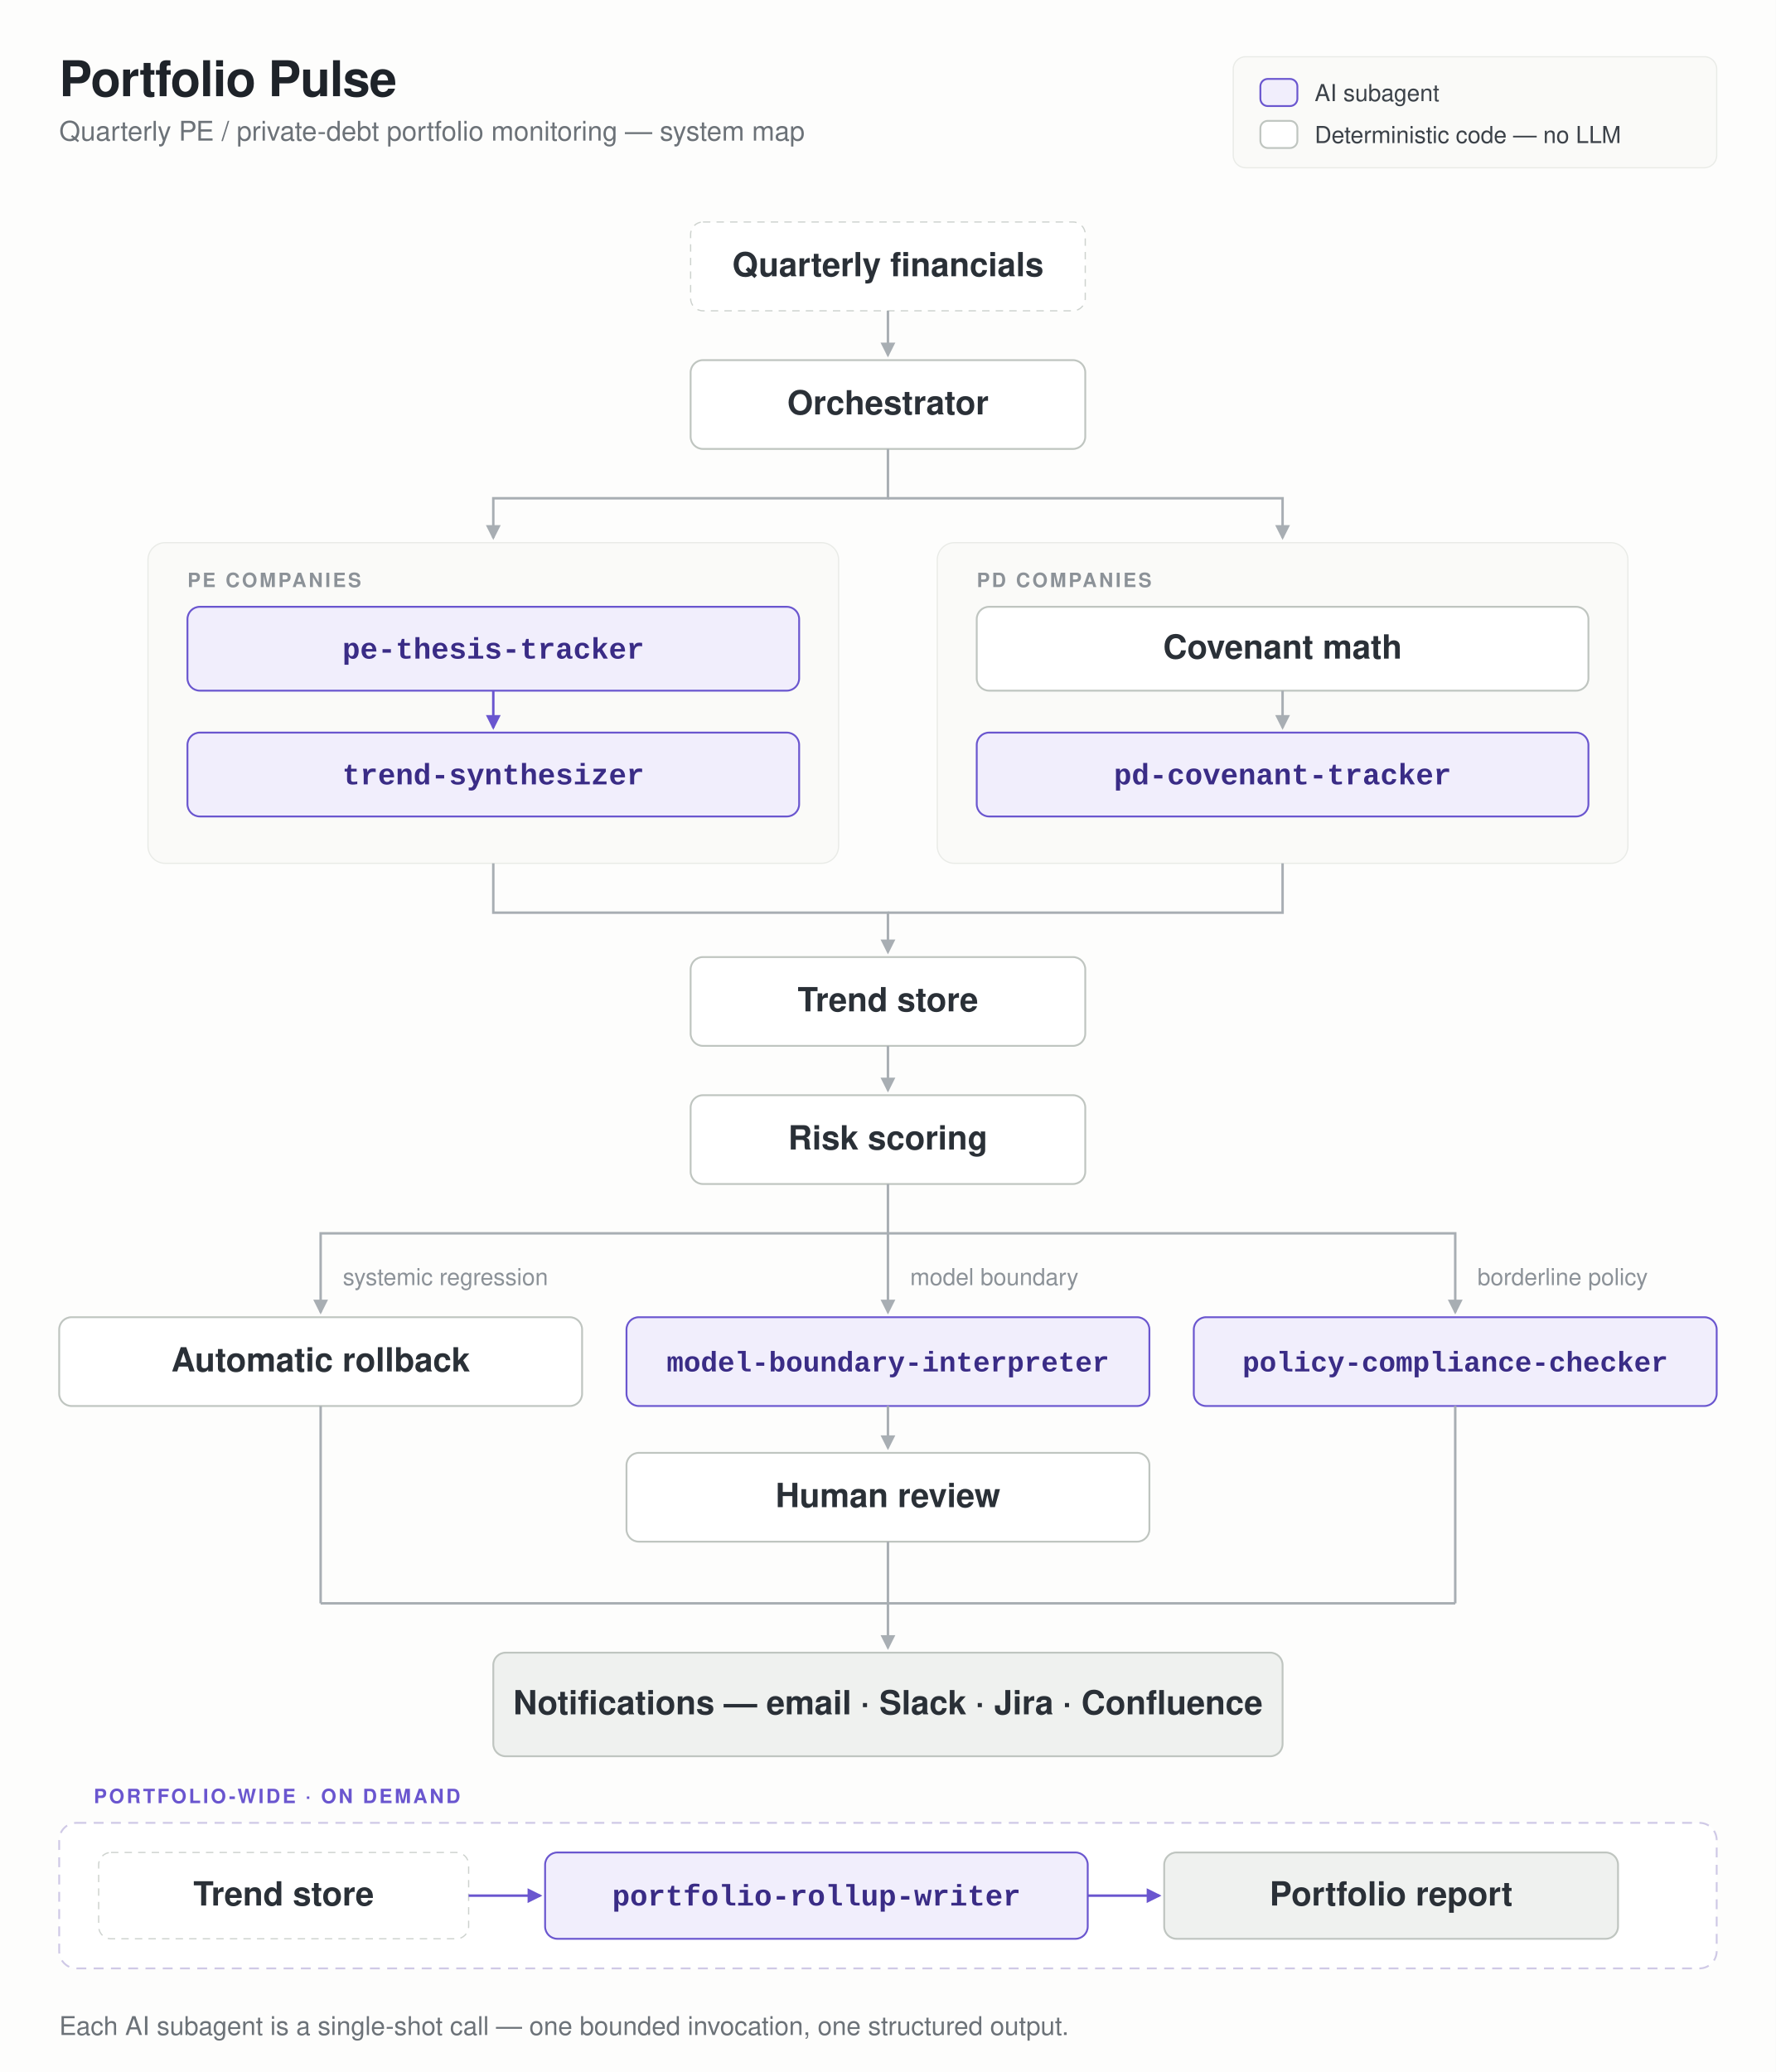
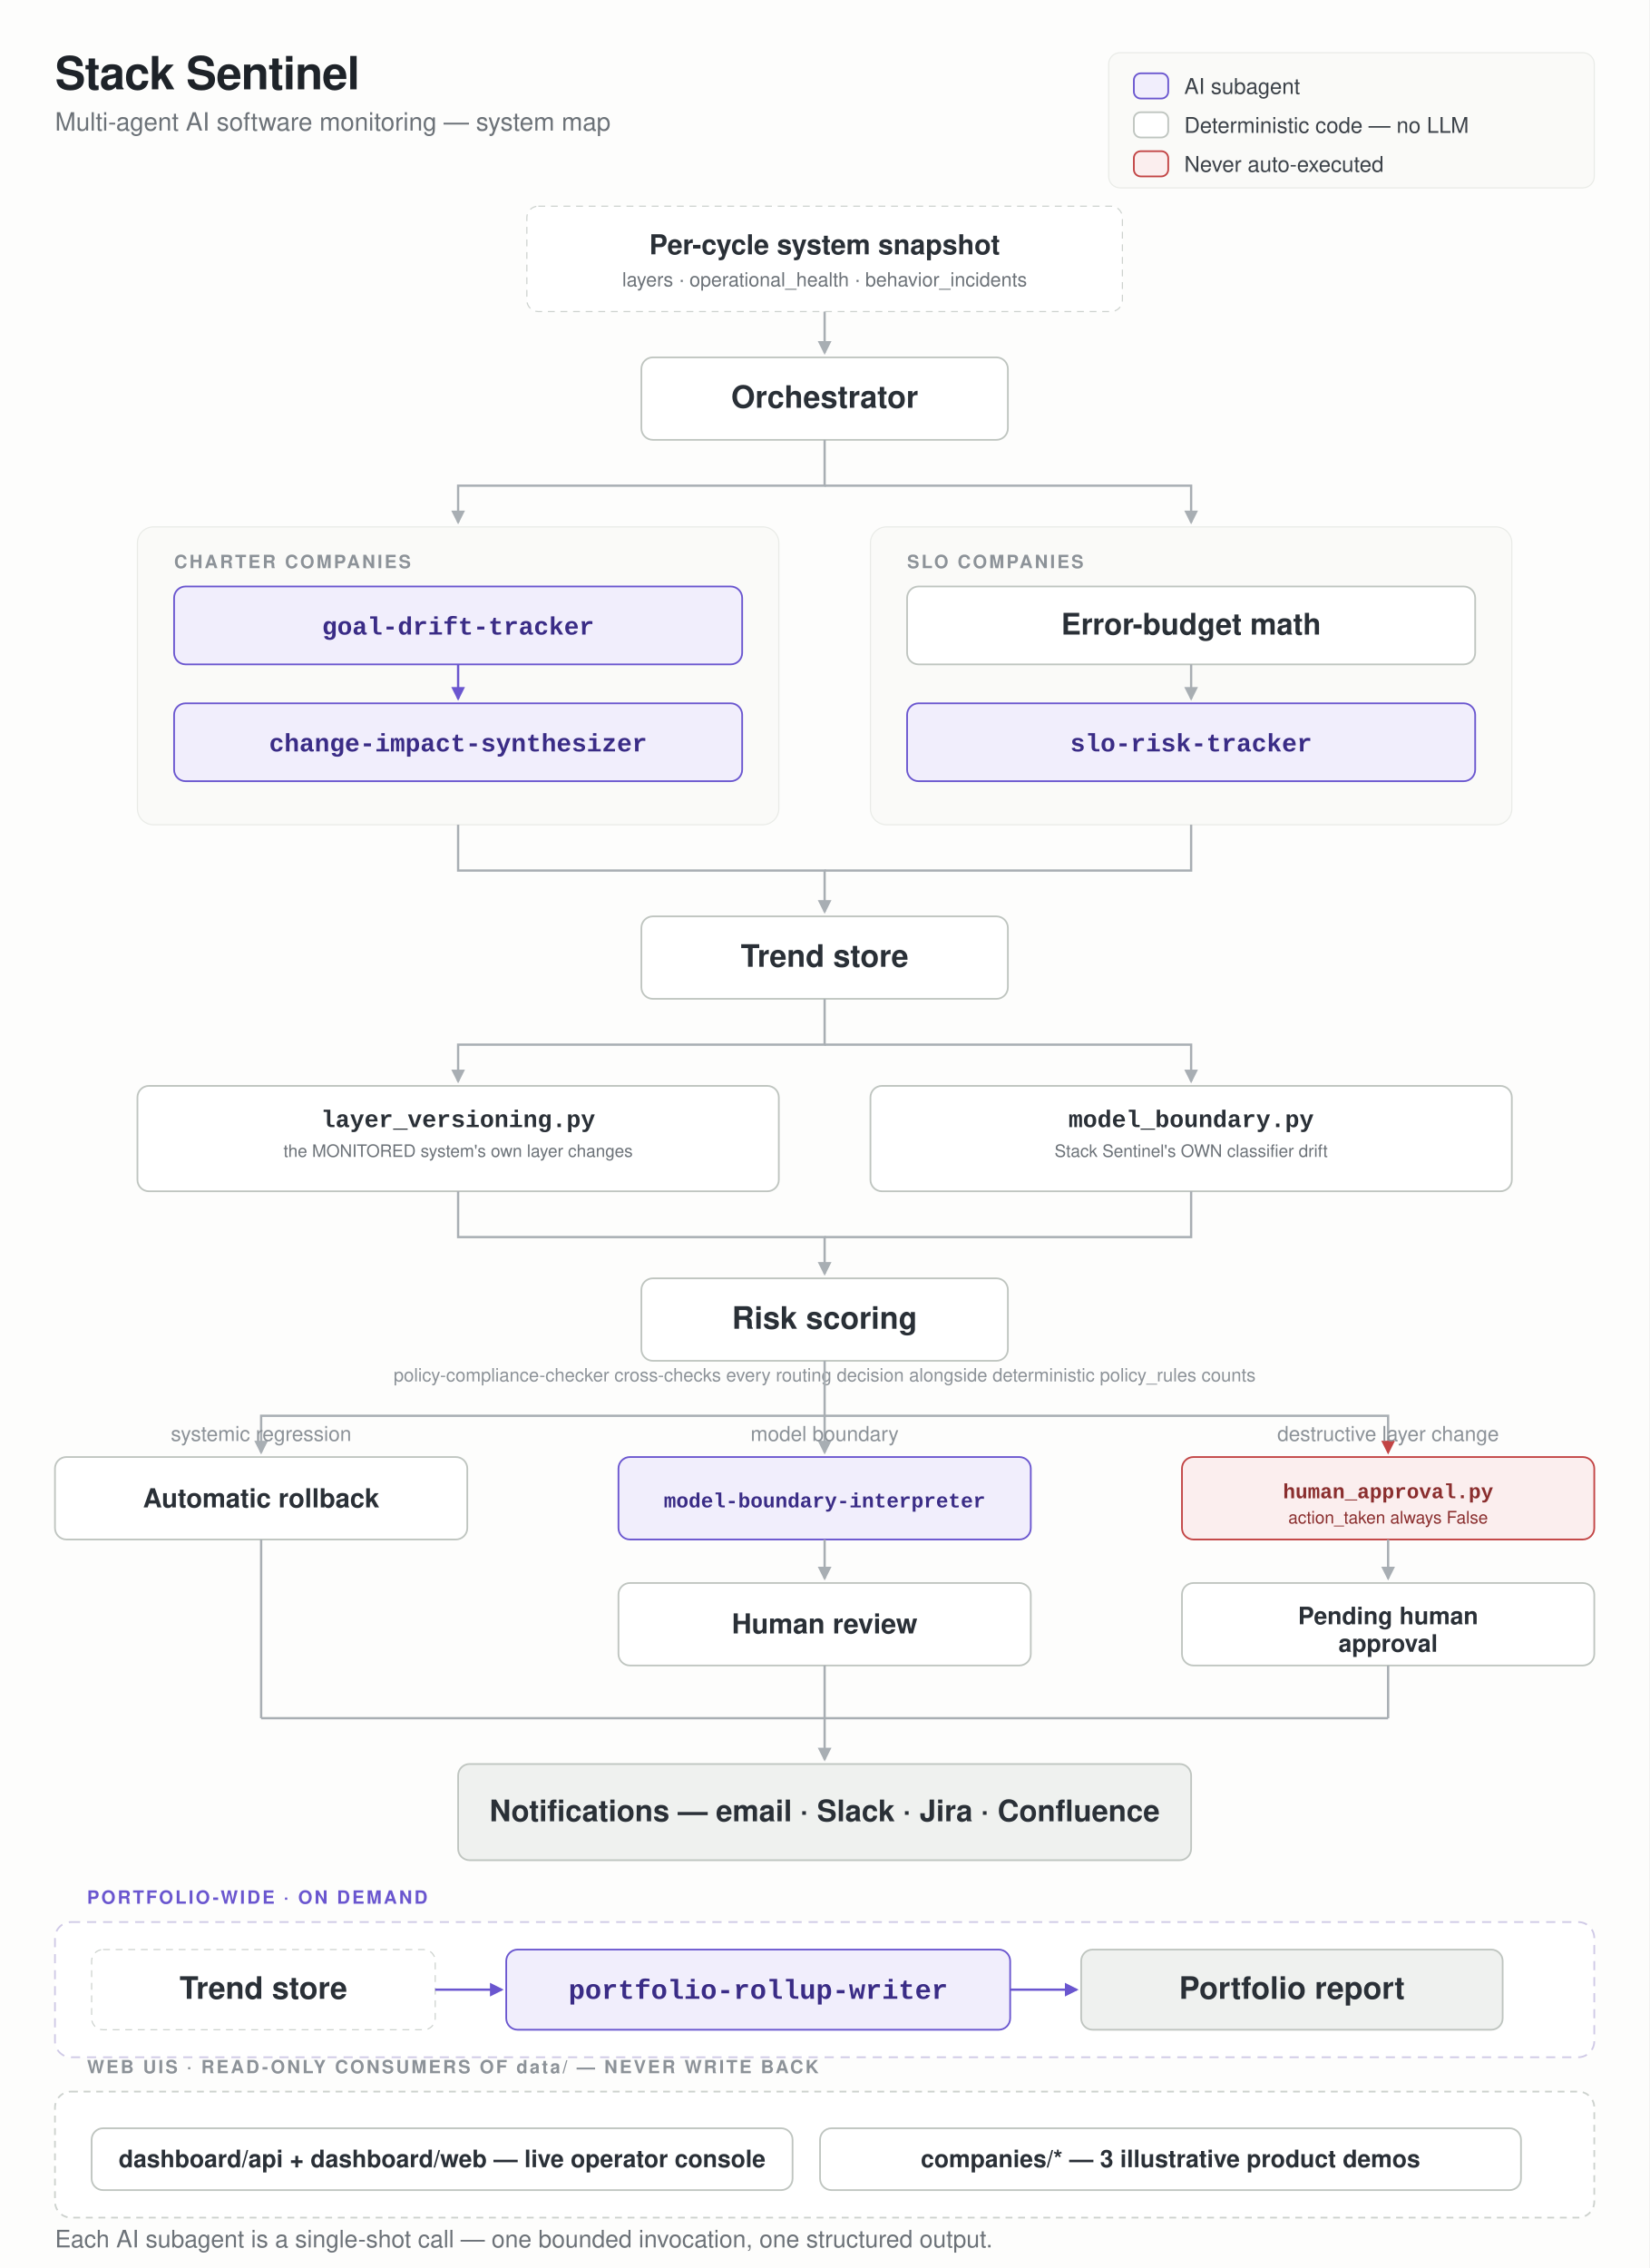
- <svg xmlns="http://www.w3.org/2000/svg" viewBox="0 0 1440 1680" width="1440" height="1680" role="img" aria-label="Portfolio Pulse system architecture map">
+ <svg xmlns="http://www.w3.org/2000/svg" viewBox="0 0 1440 1980" width="1440" height="1980" role="img" aria-label="Stack Sentinel system architecture map">
  <defs>
    <marker id="a" viewBox="0 0 10 10" refX="8.5" refY="5" markerWidth="6" markerHeight="6" orient="auto-start-reverse">
      <path d="M0,0 L10,5 L0,10 z" fill="#A8AEB3" />
    </marker>
    <marker id="av" viewBox="0 0 10 10" refX="8.5" refY="5" markerWidth="6" markerHeight="6" orient="auto-start-reverse">
      <path d="M0,0 L10,5 L0,10 z" fill="#6A56CF" />
    </marker>
+     <marker id="ar" viewBox="0 0 10 10" refX="8.5" refY="5" markerWidth="6" markerHeight="6" orient="auto-start-reverse">
+       <path d="M0,0 L10,5 L0,10 z" fill="#C24444" />
+     </marker>
  </defs>
-   <rect width="1440" height="1680" fill="#FDFDFC" />
-   <text x="48" y="78" font-family="-apple-system,BlinkMacSystemFont,'Segoe UI',Helvetica,Arial,sans-serif" font-size="40" font-weight="650" letter-spacing="-0.6" fill="#1E2329">Portfolio Pulse</text>
-   <text x="48" y="114" font-family="-apple-system,BlinkMacSystemFont,'Segoe UI',Helvetica,Arial,sans-serif" font-size="22" fill="#6C7278">Quarterly PE / private-debt portfolio monitoring — system map</text>
-   <rect x="1000" y="46" width="392" height="90" rx="10" fill="#FAFAF8" stroke="#E9EBE7" />
-   <rect x="1022" y="64" width="30" height="22" rx="6" fill="#F1EEFC" stroke="#6A56CF" stroke-width="1.5" />
-   <text x="1066" y="82" font-family="-apple-system,BlinkMacSystemFont,'Segoe UI',Helvetica,Arial,sans-serif" font-size="19" fill="#3C4249">AI subagent</text>
-   <rect x="1022" y="98" width="30" height="22" rx="6" fill="#FFFFFF" stroke="#BFC5C0" stroke-width="1.5" />
-   <text x="1066" y="116" font-family="-apple-system,BlinkMacSystemFont,'Segoe UI',Helvetica,Arial,sans-serif" font-size="19" fill="#3C4249">Deterministic code — no LLM</text>
-   <rect x="560" y="180" width="320" height="72" rx="10" fill="#FFFFFF" stroke="#CDD2CE" stroke-dasharray="6 5" />
-   <text x="720" y="224" text-anchor="middle" font-family="-apple-system,BlinkMacSystemFont,'Segoe UI',Helvetica,Arial,sans-serif" font-size="27" font-weight="550" fill="#2A3037">Quarterly financials</text>
-   <path d="M720,252 V288" fill="none" stroke="#A8AEB3" stroke-width="2" marker-end="url(#a)" />
-   <rect x="560" y="292" width="320" height="72" rx="10" fill="#FFFFFF" stroke="#BFC5C0" stroke-width="1.5" />
-   <text x="720" y="336" text-anchor="middle" font-family="-apple-system,BlinkMacSystemFont,'Segoe UI',Helvetica,Arial,sans-serif" font-size="27" font-weight="550" fill="#2A3037">Orchestrator</text>
-   <path d="M720,364 V404 H400 V436" fill="none" stroke="#A8AEB3" stroke-width="2" marker-end="url(#a)" />
-   <path d="M720,404 H1040 V436" fill="none" stroke="#A8AEB3" stroke-width="2" marker-end="url(#a)" />
-   <rect x="120" y="440" width="560" height="260" rx="14" fill="#FAFAF8" stroke="#E9EBE7" />
-   <text x="152" y="476" font-family="-apple-system,BlinkMacSystemFont,'Segoe UI',Helvetica,Arial,sans-serif" font-size="16" font-weight="700" letter-spacing="1.8" fill="#8C9298">PE COMPANIES</text>
-   <rect x="152" y="492" width="496" height="68" rx="10" fill="#F1EEFC" stroke="#6A56CF" stroke-width="1.5" />
-   <text x="400" y="534" text-anchor="middle" font-family="ui-monospace,SFMono-Regular,Menlo,Consolas,'Liberation Mono',monospace" font-size="24" font-weight="600" fill="#3A2C86">pe-thesis-tracker</text>
-   <path d="M400,560 V590" fill="none" stroke="#6A56CF" stroke-width="2" marker-end="url(#av)" />
-   <rect x="152" y="594" width="496" height="68" rx="10" fill="#F1EEFC" stroke="#6A56CF" stroke-width="1.5" />
-   <text x="400" y="636" text-anchor="middle" font-family="ui-monospace,SFMono-Regular,Menlo,Consolas,'Liberation Mono',monospace" font-size="24" font-weight="600" fill="#3A2C86">trend-synthesizer</text>
-   <rect x="760" y="440" width="560" height="260" rx="14" fill="#FAFAF8" stroke="#E9EBE7" />
-   <text x="792" y="476" font-family="-apple-system,BlinkMacSystemFont,'Segoe UI',Helvetica,Arial,sans-serif" font-size="16" font-weight="700" letter-spacing="1.8" fill="#8C9298">PD COMPANIES</text>
-   <rect x="792" y="492" width="496" height="68" rx="10" fill="#FFFFFF" stroke="#BFC5C0" stroke-width="1.5" />
-   <text x="1040" y="534" text-anchor="middle" font-family="-apple-system,BlinkMacSystemFont,'Segoe UI',Helvetica,Arial,sans-serif" font-size="27" font-weight="550" fill="#2A3037">Covenant math</text>
-   <path d="M1040,560 V590" fill="none" stroke="#A8AEB3" stroke-width="2" marker-end="url(#a)" />
-   <rect x="792" y="594" width="496" height="68" rx="10" fill="#F1EEFC" stroke="#6A56CF" stroke-width="1.5" />
-   <text x="1040" y="636" text-anchor="middle" font-family="ui-monospace,SFMono-Regular,Menlo,Consolas,'Liberation Mono',monospace" font-size="24" font-weight="600" fill="#3A2C86">pd-covenant-tracker</text>
-   <path d="M400,700 V740 H720 V772" fill="none" stroke="#A8AEB3" stroke-width="2" marker-end="url(#a)" />
-   <path d="M1040,700 V740 H720" fill="none" stroke="#A8AEB3" stroke-width="2" />
-   <rect x="560" y="776" width="320" height="72" rx="10" fill="#FFFFFF" stroke="#BFC5C0" stroke-width="1.5" />
-   <text x="720" y="820" text-anchor="middle" font-family="-apple-system,BlinkMacSystemFont,'Segoe UI',Helvetica,Arial,sans-serif" font-size="27" font-weight="550" fill="#2A3037">Trend store</text>
-   <path d="M720,848 V884" fill="none" stroke="#A8AEB3" stroke-width="2" marker-end="url(#a)" />
-   <rect x="560" y="888" width="320" height="72" rx="10" fill="#FFFFFF" stroke="#BFC5C0" stroke-width="1.5" />
-   <text x="720" y="932" text-anchor="middle" font-family="-apple-system,BlinkMacSystemFont,'Segoe UI',Helvetica,Arial,sans-serif" font-size="27" font-weight="550" fill="#2A3037">Risk scoring</text>
-   <path d="M720,960 V1000 H260 V1064" fill="none" stroke="#A8AEB3" stroke-width="2" marker-end="url(#a)" />
-   <path d="M720,1000 H720 V1064" fill="none" stroke="#A8AEB3" stroke-width="2" marker-end="url(#a)" />
-   <path d="M720,1000 H1180 V1064" fill="none" stroke="#A8AEB3" stroke-width="2" marker-end="url(#a)" />
-   <text x="278" y="1042" font-family="-apple-system,BlinkMacSystemFont,'Segoe UI',Helvetica,Arial,sans-serif" font-size="19" fill="#8C9298">systemic regression</text>
-   <text x="738" y="1042" font-family="-apple-system,BlinkMacSystemFont,'Segoe UI',Helvetica,Arial,sans-serif" font-size="19" fill="#8C9298">model boundary</text>
-   <text x="1198" y="1042" font-family="-apple-system,BlinkMacSystemFont,'Segoe UI',Helvetica,Arial,sans-serif" font-size="19" fill="#8C9298">borderline policy</text>
-   <rect x="48" y="1068" width="424" height="72" rx="10" fill="#FFFFFF" stroke="#BFC5C0" stroke-width="1.5" />
-   <text x="260" y="1112" text-anchor="middle" font-family="-apple-system,BlinkMacSystemFont,'Segoe UI',Helvetica,Arial,sans-serif" font-size="27" font-weight="550" fill="#2A3037">Automatic rollback</text>
-   <rect x="508" y="1068" width="424" height="72" rx="10" fill="#F1EEFC" stroke="#6A56CF" stroke-width="1.5" />
-   <text x="720" y="1112" text-anchor="middle" font-family="ui-monospace,SFMono-Regular,Menlo,Consolas,'Liberation Mono',monospace" font-size="23" font-weight="600" fill="#3A2C86">model-boundary-interpreter</text>
-   <path d="M720,1140 V1174" fill="none" stroke="#A8AEB3" stroke-width="2" marker-end="url(#a)" />
-   <rect x="508" y="1178" width="424" height="72" rx="10" fill="#FFFFFF" stroke="#BFC5C0" stroke-width="1.5" />
-   <text x="720" y="1222" text-anchor="middle" font-family="-apple-system,BlinkMacSystemFont,'Segoe UI',Helvetica,Arial,sans-serif" font-size="27" font-weight="550" fill="#2A3037">Human review</text>
-   <rect x="968" y="1068" width="424" height="72" rx="10" fill="#F1EEFC" stroke="#6A56CF" stroke-width="1.5" />
-   <text x="1180" y="1112" text-anchor="middle" font-family="ui-monospace,SFMono-Regular,Menlo,Consolas,'Liberation Mono',monospace" font-size="23" font-weight="600" fill="#3A2C86">policy-compliance-checker</text>
-   <path d="M260,1140 V1300" fill="none" stroke="#A8AEB3" stroke-width="2" />
-   <path d="M720,1250 V1300" fill="none" stroke="#A8AEB3" stroke-width="2" />
-   <path d="M1180,1140 V1300" fill="none" stroke="#A8AEB3" stroke-width="2" />
-   <line x1="260" y1="1300" x2="1180" y2="1300" stroke="#A8AEB3" stroke-width="2" />
-   <path d="M720,1300 V1336" fill="none" stroke="#A8AEB3" stroke-width="2" marker-end="url(#a)" />
-   <rect x="400" y="1340" width="640" height="84" rx="10" fill="#EFF1EF" stroke="#BFC5C0" stroke-width="1.5" />
-   <text x="720" y="1390" text-anchor="middle" font-family="-apple-system,BlinkMacSystemFont,'Segoe UI',Helvetica,Arial,sans-serif" font-size="27" font-weight="550" fill="#2A3037">Notifications — email · Slack · Jira · Confluence</text>
-   <rect x="48" y="1478" width="1344" height="118" rx="14" fill="#FFFFFF" stroke="#CFC9E6" stroke-width="1.5" stroke-dasharray="8 6" />
-   <text x="76" y="1462" font-family="-apple-system,BlinkMacSystemFont,'Segoe UI',Helvetica,Arial,sans-serif" font-size="16" font-weight="700" letter-spacing="1.8" fill="#6A56CF">PORTFOLIO-WIDE · ON DEMAND</text>
-   <rect x="80" y="1502" width="300" height="70" rx="10" fill="#FFFFFF" stroke="#CDD2CE" stroke-dasharray="6 5" />
-   <text x="230" y="1545" text-anchor="middle" font-family="-apple-system,BlinkMacSystemFont,'Segoe UI',Helvetica,Arial,sans-serif" font-size="27" font-weight="550" fill="#2A3037">Trend store</text>
-   <path d="M380,1537 H438" fill="none" stroke="#6A56CF" stroke-width="2" marker-end="url(#av)" />
-   <rect x="442" y="1502" width="440" height="70" rx="10" fill="#F1EEFC" stroke="#6A56CF" stroke-width="1.5" />
-   <text x="662" y="1545" text-anchor="middle" font-family="ui-monospace,SFMono-Regular,Menlo,Consolas,'Liberation Mono',monospace" font-size="24" font-weight="600" fill="#3A2C86">portfolio-rollup-writer</text>
-   <path d="M882,1537 H940" fill="none" stroke="#6A56CF" stroke-width="2" marker-end="url(#av)" />
-   <rect x="944" y="1502" width="368" height="70" rx="10" fill="#EFF1EF" stroke="#BFC5C0" stroke-width="1.5" />
-   <text x="1128" y="1545" text-anchor="middle" font-family="-apple-system,BlinkMacSystemFont,'Segoe UI',Helvetica,Arial,sans-serif" font-size="27" font-weight="550" fill="#2A3037">Portfolio report</text>
-   <text x="48" y="1650" font-family="-apple-system,BlinkMacSystemFont,'Segoe UI',Helvetica,Arial,sans-serif" font-size="21" fill="#6C7278">Each AI subagent is a single-shot call — one bounded invocation, one structured output.</text>
+   <rect width="1440" height="1980" fill="#FDFDFC" />
+   <text x="48" y="78" font-family="-apple-system,BlinkMacSystemFont,'Segoe UI',Helvetica,Arial,sans-serif" font-size="40" font-weight="650" letter-spacing="-0.6" fill="#1E2329">Stack Sentinel</text>
+   <text x="48" y="114" font-family="-apple-system,BlinkMacSystemFont,'Segoe UI',Helvetica,Arial,sans-serif" font-size="22" fill="#6C7278">Multi-agent AI software monitoring — system map</text>
+   <rect x="968" y="46" width="424" height="118" rx="10" fill="#FAFAF8" stroke="#E9EBE7" />
+   <rect x="990" y="64" width="30" height="22" rx="6" fill="#F1EEFC" stroke="#6A56CF" stroke-width="1.5" />
+   <text x="1034" y="82" font-family="-apple-system,BlinkMacSystemFont,'Segoe UI',Helvetica,Arial,sans-serif" font-size="19" fill="#3C4249">AI subagent</text>
+   <rect x="990" y="98" width="30" height="22" rx="6" fill="#FFFFFF" stroke="#BFC5C0" stroke-width="1.5" />
+   <text x="1034" y="116" font-family="-apple-system,BlinkMacSystemFont,'Segoe UI',Helvetica,Arial,sans-serif" font-size="19" fill="#3C4249">Deterministic code — no LLM</text>
+   <rect x="990" y="132" width="30" height="22" rx="6" fill="#FBEEEE" stroke="#C24444" stroke-width="1.5" />
+   <text x="1034" y="150" font-family="-apple-system,BlinkMacSystemFont,'Segoe UI',Helvetica,Arial,sans-serif" font-size="19" fill="#3C4249">Never auto-executed</text>
+   <rect x="460" y="180" width="520" height="92" rx="10" fill="#FFFFFF" stroke="#CDD2CE" stroke-dasharray="6 5" />
+   <text x="720" y="222" text-anchor="middle" font-family="-apple-system,BlinkMacSystemFont,'Segoe UI',Helvetica,Arial,sans-serif" font-size="24" font-weight="550" fill="#2A3037">Per-cycle system snapshot</text>
+   <text x="720" y="250" text-anchor="middle" font-family="-apple-system,BlinkMacSystemFont,'Segoe UI',Helvetica,Arial,sans-serif" font-size="17" fill="#6C7278">layers · operational_health · behavior_incidents</text>
+   <path d="M720,272 V308" fill="none" stroke="#A8AEB3" stroke-width="2" marker-end="url(#a)" />
+   <rect x="560" y="312" width="320" height="72" rx="10" fill="#FFFFFF" stroke="#BFC5C0" stroke-width="1.5" />
+   <text x="720" y="356" text-anchor="middle" font-family="-apple-system,BlinkMacSystemFont,'Segoe UI',Helvetica,Arial,sans-serif" font-size="27" font-weight="550" fill="#2A3037">Orchestrator</text>
+   <path d="M720,384 V424 H400 V456" fill="none" stroke="#A8AEB3" stroke-width="2" marker-end="url(#a)" />
+   <path d="M720,424 H1040 V456" fill="none" stroke="#A8AEB3" stroke-width="2" marker-end="url(#a)" />
+   <rect x="120" y="460" width="560" height="260" rx="14" fill="#FAFAF8" stroke="#E9EBE7" />
+   <text x="152" y="496" font-family="-apple-system,BlinkMacSystemFont,'Segoe UI',Helvetica,Arial,sans-serif" font-size="16" font-weight="700" letter-spacing="1.8" fill="#8C9298">CHARTER COMPANIES</text>
+   <rect x="152" y="512" width="496" height="68" rx="10" fill="#F1EEFC" stroke="#6A56CF" stroke-width="1.5" />
+   <text x="400" y="554" text-anchor="middle" font-family="ui-monospace,SFMono-Regular,Menlo,Consolas,'Liberation Mono',monospace" font-size="22" font-weight="600" fill="#3A2C86">goal-drift-tracker</text>
+   <path d="M400,580 V610" fill="none" stroke="#6A56CF" stroke-width="2" marker-end="url(#av)" />
+   <rect x="152" y="614" width="496" height="68" rx="10" fill="#F1EEFC" stroke="#6A56CF" stroke-width="1.5" />
+   <text x="400" y="656" text-anchor="middle" font-family="ui-monospace,SFMono-Regular,Menlo,Consolas,'Liberation Mono',monospace" font-size="22" font-weight="600" fill="#3A2C86">change-impact-synthesizer</text>
+   <rect x="760" y="460" width="560" height="260" rx="14" fill="#FAFAF8" stroke="#E9EBE7" />
+   <text x="792" y="496" font-family="-apple-system,BlinkMacSystemFont,'Segoe UI',Helvetica,Arial,sans-serif" font-size="16" font-weight="700" letter-spacing="1.8" fill="#8C9298">SLO COMPANIES</text>
+   <rect x="792" y="512" width="496" height="68" rx="10" fill="#FFFFFF" stroke="#BFC5C0" stroke-width="1.5" />
+   <text x="1040" y="554" text-anchor="middle" font-family="-apple-system,BlinkMacSystemFont,'Segoe UI',Helvetica,Arial,sans-serif" font-size="26" font-weight="550" fill="#2A3037">Error-budget math</text>
+   <path d="M1040,580 V610" fill="none" stroke="#A8AEB3" stroke-width="2" marker-end="url(#a)" />
+   <rect x="792" y="614" width="496" height="68" rx="10" fill="#F1EEFC" stroke="#6A56CF" stroke-width="1.5" />
+   <text x="1040" y="656" text-anchor="middle" font-family="ui-monospace,SFMono-Regular,Menlo,Consolas,'Liberation Mono',monospace" font-size="22" font-weight="600" fill="#3A2C86">slo-risk-tracker</text>
+   <path d="M400,720 V760 H720 V796" fill="none" stroke="#A8AEB3" stroke-width="2" marker-end="url(#a)" />
+   <path d="M1040,720 V760 H720" fill="none" stroke="#A8AEB3" stroke-width="2" />
+   <rect x="560" y="800" width="320" height="72" rx="10" fill="#FFFFFF" stroke="#BFC5C0" stroke-width="1.5" />
+   <text x="720" y="844" text-anchor="middle" font-family="-apple-system,BlinkMacSystemFont,'Segoe UI',Helvetica,Arial,sans-serif" font-size="27" font-weight="550" fill="#2A3037">Trend store</text>
+   <path d="M720,872 V912 H400 V944" fill="none" stroke="#A8AEB3" stroke-width="2" marker-end="url(#a)" />
+   <path d="M720,912 H1040 V944" fill="none" stroke="#A8AEB3" stroke-width="2" marker-end="url(#a)" />
+   <rect x="120" y="948" width="560" height="92" rx="10" fill="#FFFFFF" stroke="#BFC5C0" stroke-width="1.5" />
+   <text x="400" y="984" text-anchor="middle" font-family="ui-monospace,SFMono-Regular,Menlo,Consolas,'Liberation Mono',monospace" font-size="21" font-weight="600" fill="#2A3037">layer_versioning.py</text>
+   <text x="400" y="1010" text-anchor="middle" font-family="-apple-system,BlinkMacSystemFont,'Segoe UI',Helvetica,Arial,sans-serif" font-size="15" fill="#6C7278">the MONITORED system's own layer changes</text>
+   <rect x="760" y="948" width="560" height="92" rx="10" fill="#FFFFFF" stroke="#BFC5C0" stroke-width="1.5" />
+   <text x="1040" y="984" text-anchor="middle" font-family="ui-monospace,SFMono-Regular,Menlo,Consolas,'Liberation Mono',monospace" font-size="21" font-weight="600" fill="#2A3037">model_boundary.py</text>
+   <text x="1040" y="1010" text-anchor="middle" font-family="-apple-system,BlinkMacSystemFont,'Segoe UI',Helvetica,Arial,sans-serif" font-size="15" fill="#6C7278">Stack Sentinel's OWN classifier drift</text>
+   <path d="M400,1040 V1080 H720 V1112" fill="none" stroke="#A8AEB3" stroke-width="2" marker-end="url(#a)" />
+   <path d="M1040,1040 V1080 H720" fill="none" stroke="#A8AEB3" stroke-width="2" />
+   <rect x="560" y="1116" width="320" height="72" rx="10" fill="#FFFFFF" stroke="#BFC5C0" stroke-width="1.5" />
+   <text x="720" y="1160" text-anchor="middle" font-family="-apple-system,BlinkMacSystemFont,'Segoe UI',Helvetica,Arial,sans-serif" font-size="27" font-weight="550" fill="#2A3037">Risk scoring</text>
+   <text x="720" y="1206" text-anchor="middle" font-family="-apple-system,BlinkMacSystemFont,'Segoe UI',Helvetica,Arial,sans-serif" font-size="16" fill="#8C9298">policy-compliance-checker cross-checks every routing decision alongside deterministic policy_rules counts</text>
+   <path d="M720,1188 V1236 H228 V1268" fill="none" stroke="#A8AEB3" stroke-width="2" marker-end="url(#a)" />
+   <path d="M720,1236 V1268" fill="none" stroke="#A8AEB3" stroke-width="2" marker-end="url(#a)" />
+   <path d="M720,1236 H1212 V1268" fill="none" stroke="#A8AEB3" stroke-width="2" marker-end="url(#ar)" />
+   <text x="228" y="1258" text-anchor="middle" font-family="-apple-system,BlinkMacSystemFont,'Segoe UI',Helvetica,Arial,sans-serif" font-size="18" fill="#8C9298">systemic regression</text>
+   <text x="720" y="1258" text-anchor="middle" font-family="-apple-system,BlinkMacSystemFont,'Segoe UI',Helvetica,Arial,sans-serif" font-size="18" fill="#8C9298">model boundary</text>
+   <text x="1212" y="1258" text-anchor="middle" font-family="-apple-system,BlinkMacSystemFont,'Segoe UI',Helvetica,Arial,sans-serif" font-size="18" fill="#8C9298">destructive layer change</text>
+   <rect x="48" y="1272" width="360" height="72" rx="10" fill="#FFFFFF" stroke="#BFC5C0" stroke-width="1.5" />
+   <text x="228" y="1316" text-anchor="middle" font-family="-apple-system,BlinkMacSystemFont,'Segoe UI',Helvetica,Arial,sans-serif" font-size="23" font-weight="550" fill="#2A3037">Automatic rollback</text>
+   <rect x="540" y="1272" width="360" height="72" rx="10" fill="#F1EEFC" stroke="#6A56CF" stroke-width="1.5" />
+   <text x="720" y="1316" text-anchor="middle" font-family="ui-monospace,SFMono-Regular,Menlo,Consolas,'Liberation Mono',monospace" font-size="18" font-weight="600" fill="#3A2C86">model-boundary-interpreter</text>
+   <path d="M720,1344 V1378" fill="none" stroke="#A8AEB3" stroke-width="2" marker-end="url(#a)" />
+   <rect x="540" y="1382" width="360" height="72" rx="10" fill="#FFFFFF" stroke="#BFC5C0" stroke-width="1.5" />
+   <text x="720" y="1426" text-anchor="middle" font-family="-apple-system,BlinkMacSystemFont,'Segoe UI',Helvetica,Arial,sans-serif" font-size="24" font-weight="550" fill="#2A3037">Human review</text>
+   <rect x="1032" y="1272" width="360" height="72" rx="10" fill="#FBEEEE" stroke="#C24444" stroke-width="1.5" />
+   <text x="1212" y="1308" text-anchor="middle" font-family="ui-monospace,SFMono-Regular,Menlo,Consolas,'Liberation Mono',monospace" font-size="18" font-weight="600" fill="#8A2E2E">human_approval.py</text>
+   <text x="1212" y="1330" text-anchor="middle" font-family="-apple-system,BlinkMacSystemFont,'Segoe UI',Helvetica,Arial,sans-serif" font-size="15" fill="#8A2E2E">action_taken always False</text>
+   <path d="M1212,1344 V1378" fill="none" stroke="#A8AEB3" stroke-width="2" marker-end="url(#a)" />
+   <rect x="1032" y="1382" width="360" height="72" rx="10" fill="#FFFFFF" stroke="#BFC5C0" stroke-width="1.5" />
+   <text x="1212" y="1418" text-anchor="middle" font-family="-apple-system,BlinkMacSystemFont,'Segoe UI',Helvetica,Arial,sans-serif" font-size="21" font-weight="550" fill="#2A3037">Pending human</text>
+   <text x="1212" y="1442" text-anchor="middle" font-family="-apple-system,BlinkMacSystemFont,'Segoe UI',Helvetica,Arial,sans-serif" font-size="21" font-weight="550" fill="#2A3037">approval</text>
+   <path d="M228,1344 V1500" fill="none" stroke="#A8AEB3" stroke-width="2" />
+   <path d="M720,1454 V1500" fill="none" stroke="#A8AEB3" stroke-width="2" />
+   <path d="M1212,1454 V1500" fill="none" stroke="#A8AEB3" stroke-width="2" />
+   <line x1="228" y1="1500" x2="1212" y2="1500" stroke="#A8AEB3" stroke-width="2" />
+   <path d="M720,1500 V1536" fill="none" stroke="#A8AEB3" stroke-width="2" marker-end="url(#a)" />
+   <rect x="400" y="1540" width="640" height="84" rx="10" fill="#EFF1EF" stroke="#BFC5C0" stroke-width="1.5" />
+   <text x="720" y="1590" text-anchor="middle" font-family="-apple-system,BlinkMacSystemFont,'Segoe UI',Helvetica,Arial,sans-serif" font-size="26" font-weight="550" fill="#2A3037">Notifications — email · Slack · Jira · Confluence</text>
+   <rect x="48" y="1678" width="1344" height="118" rx="14" fill="#FFFFFF" stroke="#CFC9E6" stroke-width="1.5" stroke-dasharray="8 6" />
+   <text x="76" y="1662" font-family="-apple-system,BlinkMacSystemFont,'Segoe UI',Helvetica,Arial,sans-serif" font-size="16" font-weight="700" letter-spacing="1.8" fill="#6A56CF">PORTFOLIO-WIDE · ON DEMAND</text>
+   <rect x="80" y="1702" width="300" height="70" rx="10" fill="#FFFFFF" stroke="#CDD2CE" stroke-dasharray="6 5" />
+   <text x="230" y="1745" text-anchor="middle" font-family="-apple-system,BlinkMacSystemFont,'Segoe UI',Helvetica,Arial,sans-serif" font-size="27" font-weight="550" fill="#2A3037">Trend store</text>
+   <path d="M380,1737 H438" fill="none" stroke="#6A56CF" stroke-width="2" marker-end="url(#av)" />
+   <rect x="442" y="1702" width="440" height="70" rx="10" fill="#F1EEFC" stroke="#6A56CF" stroke-width="1.5" />
+   <text x="662" y="1745" text-anchor="middle" font-family="ui-monospace,SFMono-Regular,Menlo,Consolas,'Liberation Mono',monospace" font-size="24" font-weight="600" fill="#3A2C86">portfolio-rollup-writer</text>
+   <path d="M882,1737 H940" fill="none" stroke="#6A56CF" stroke-width="2" marker-end="url(#av)" />
+   <rect x="944" y="1702" width="368" height="70" rx="10" fill="#EFF1EF" stroke="#BFC5C0" stroke-width="1.5" />
+   <text x="1128" y="1745" text-anchor="middle" font-family="-apple-system,BlinkMacSystemFont,'Segoe UI',Helvetica,Arial,sans-serif" font-size="27" font-weight="550" fill="#2A3037">Portfolio report</text>
+   <rect x="48" y="1826" width="1344" height="110" rx="14" fill="#FFFFFF" stroke="#CDD2CE" stroke-width="1.5" stroke-dasharray="6 5" />
+   <text x="76" y="1810" font-family="-apple-system,BlinkMacSystemFont,'Segoe UI',Helvetica,Arial,sans-serif" font-size="16" font-weight="700" letter-spacing="1.8" fill="#8C9298">WEB UIS · READ-ONLY CONSUMERS OF data/ — NEVER WRITE BACK</text>
+   <rect x="80" y="1858" width="612" height="54" rx="10" fill="#FFFFFF" stroke="#BFC5C0" stroke-width="1.5" />
+   <text x="386" y="1892" text-anchor="middle" font-family="-apple-system,BlinkMacSystemFont,'Segoe UI',Helvetica,Arial,sans-serif" font-size="21" font-weight="550" fill="#2A3037">dashboard/api + dashboard/web — live operator console</text>
+   <rect x="716" y="1858" width="612" height="54" rx="10" fill="#FFFFFF" stroke="#BFC5C0" stroke-width="1.5" />
+   <text x="1022" y="1892" text-anchor="middle" font-family="-apple-system,BlinkMacSystemFont,'Segoe UI',Helvetica,Arial,sans-serif" font-size="21" font-weight="550" fill="#2A3037">companies/* — 3 illustrative product demos</text>
+   <text x="48" y="1962" font-family="-apple-system,BlinkMacSystemFont,'Segoe UI',Helvetica,Arial,sans-serif" font-size="21" fill="#6C7278">Each AI subagent is a single-shot call — one bounded invocation, one structured output.</text>
</svg>
